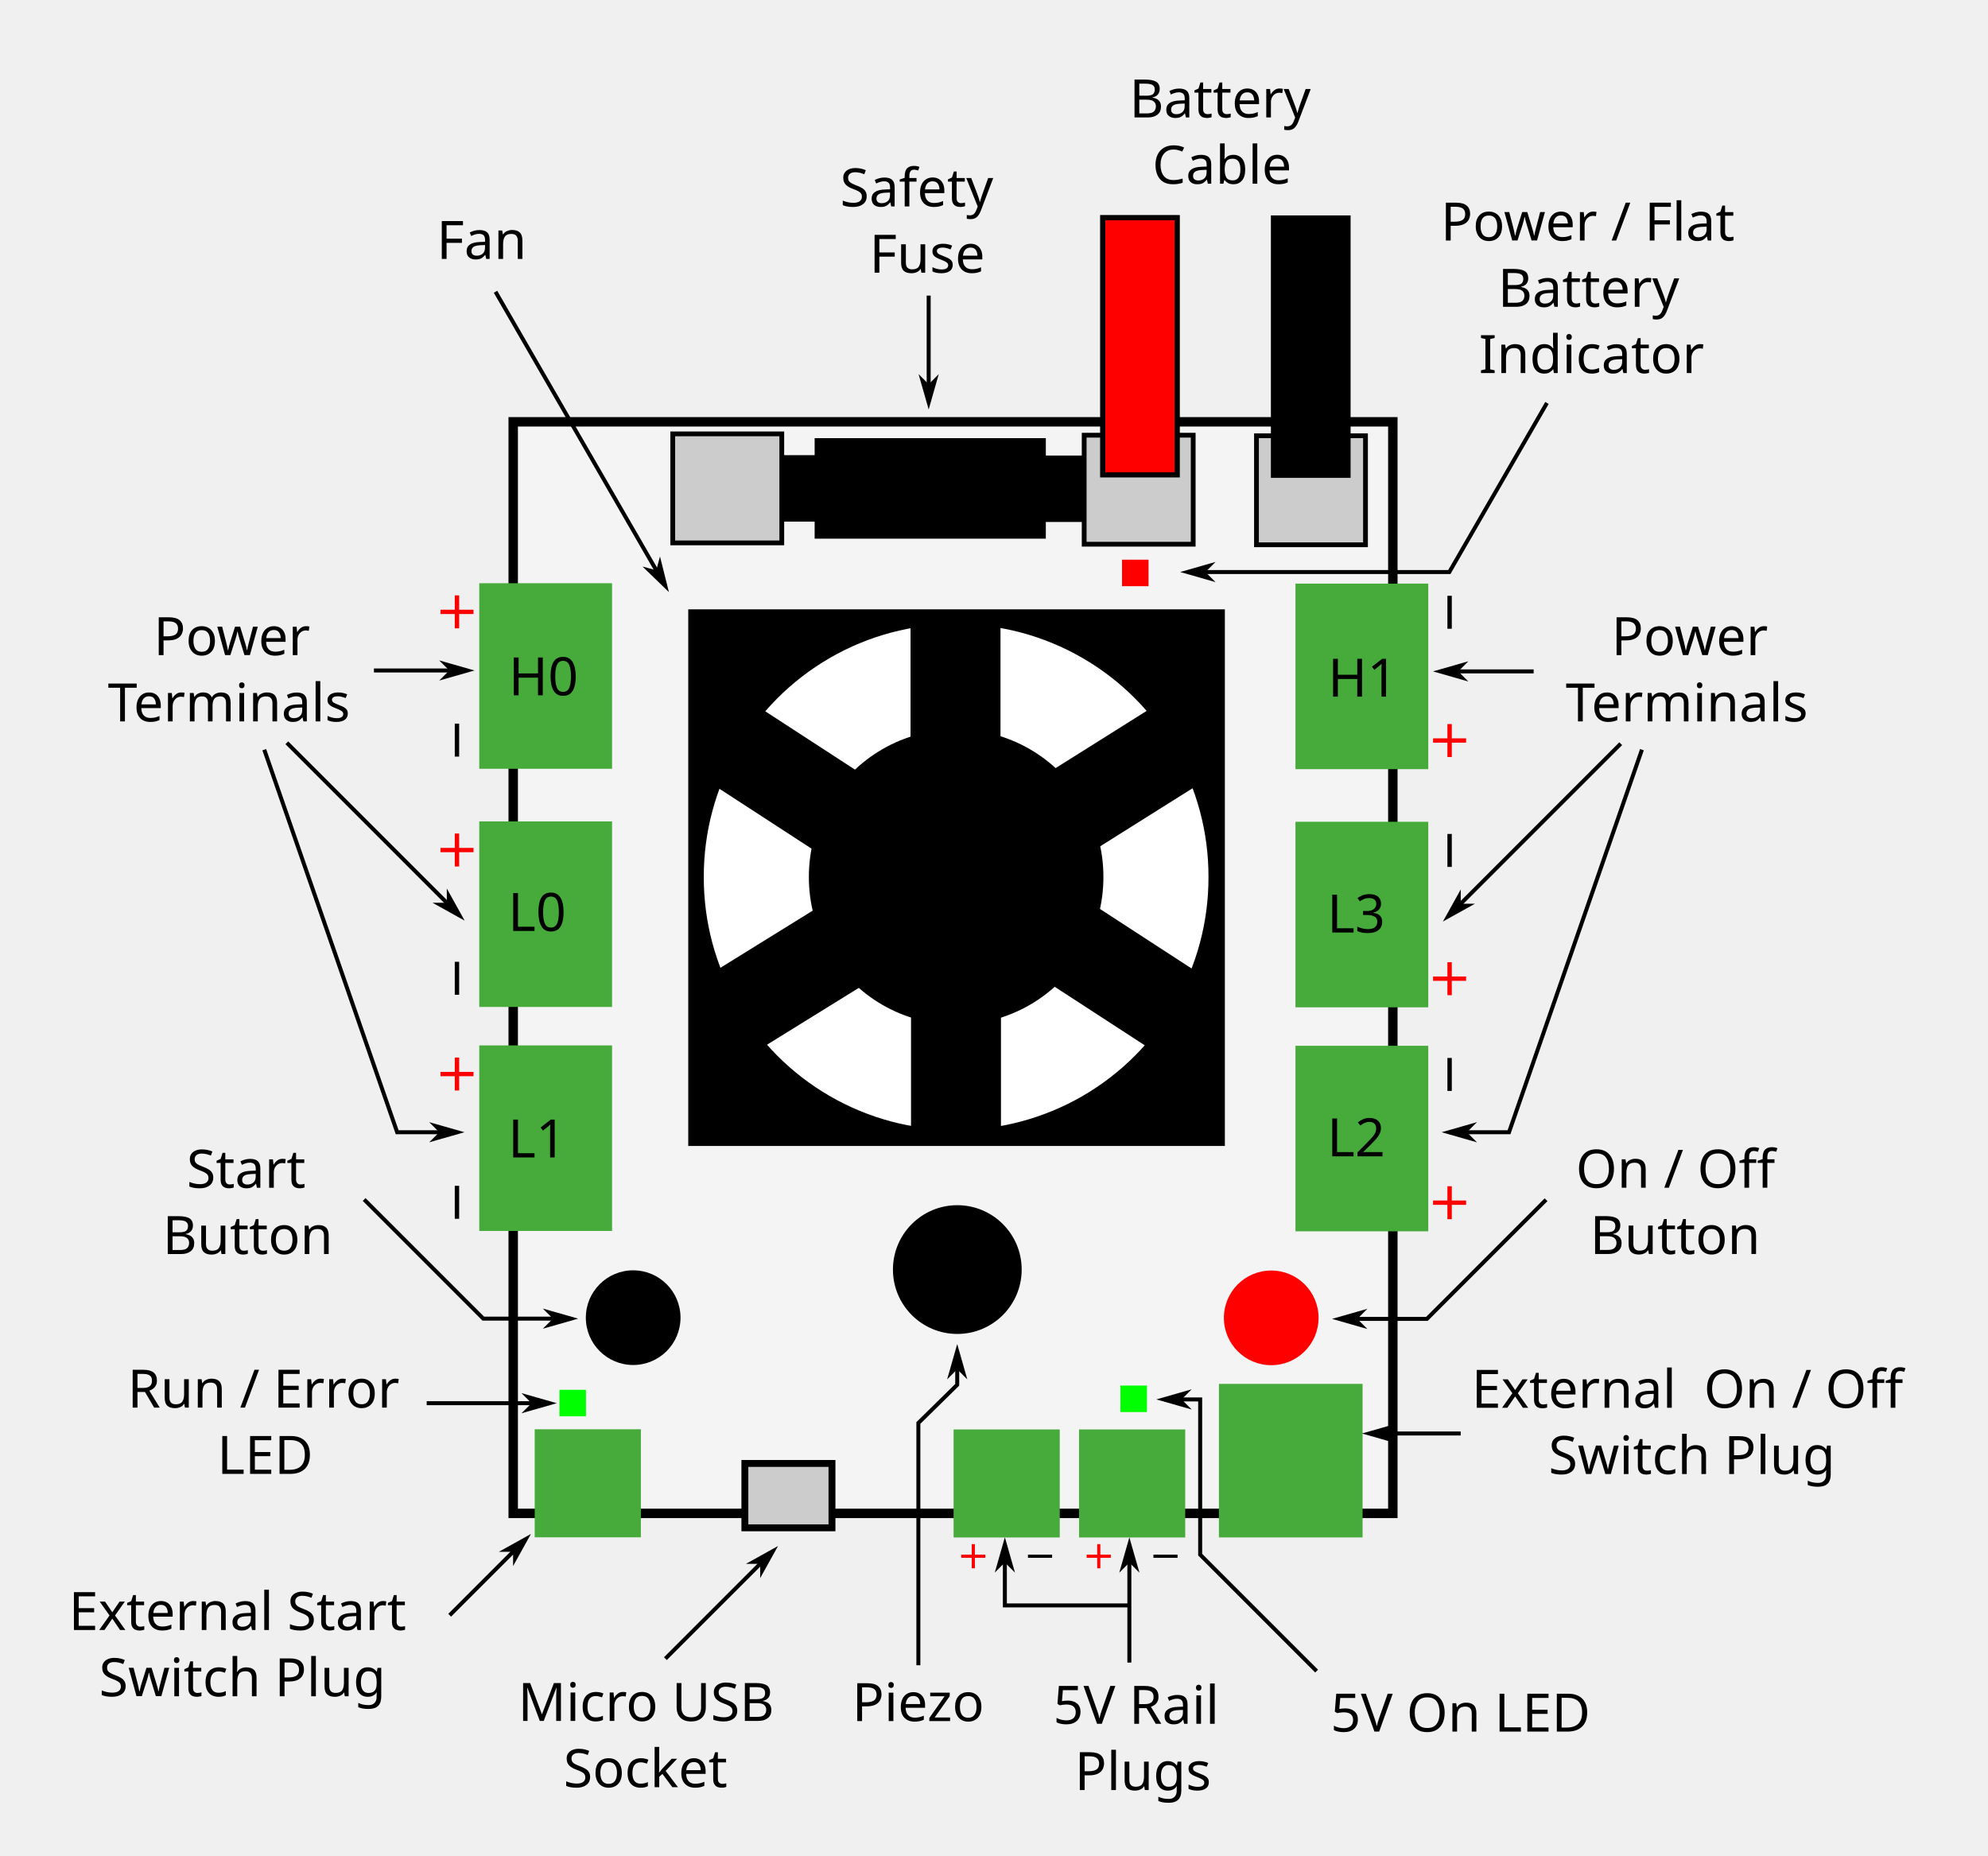
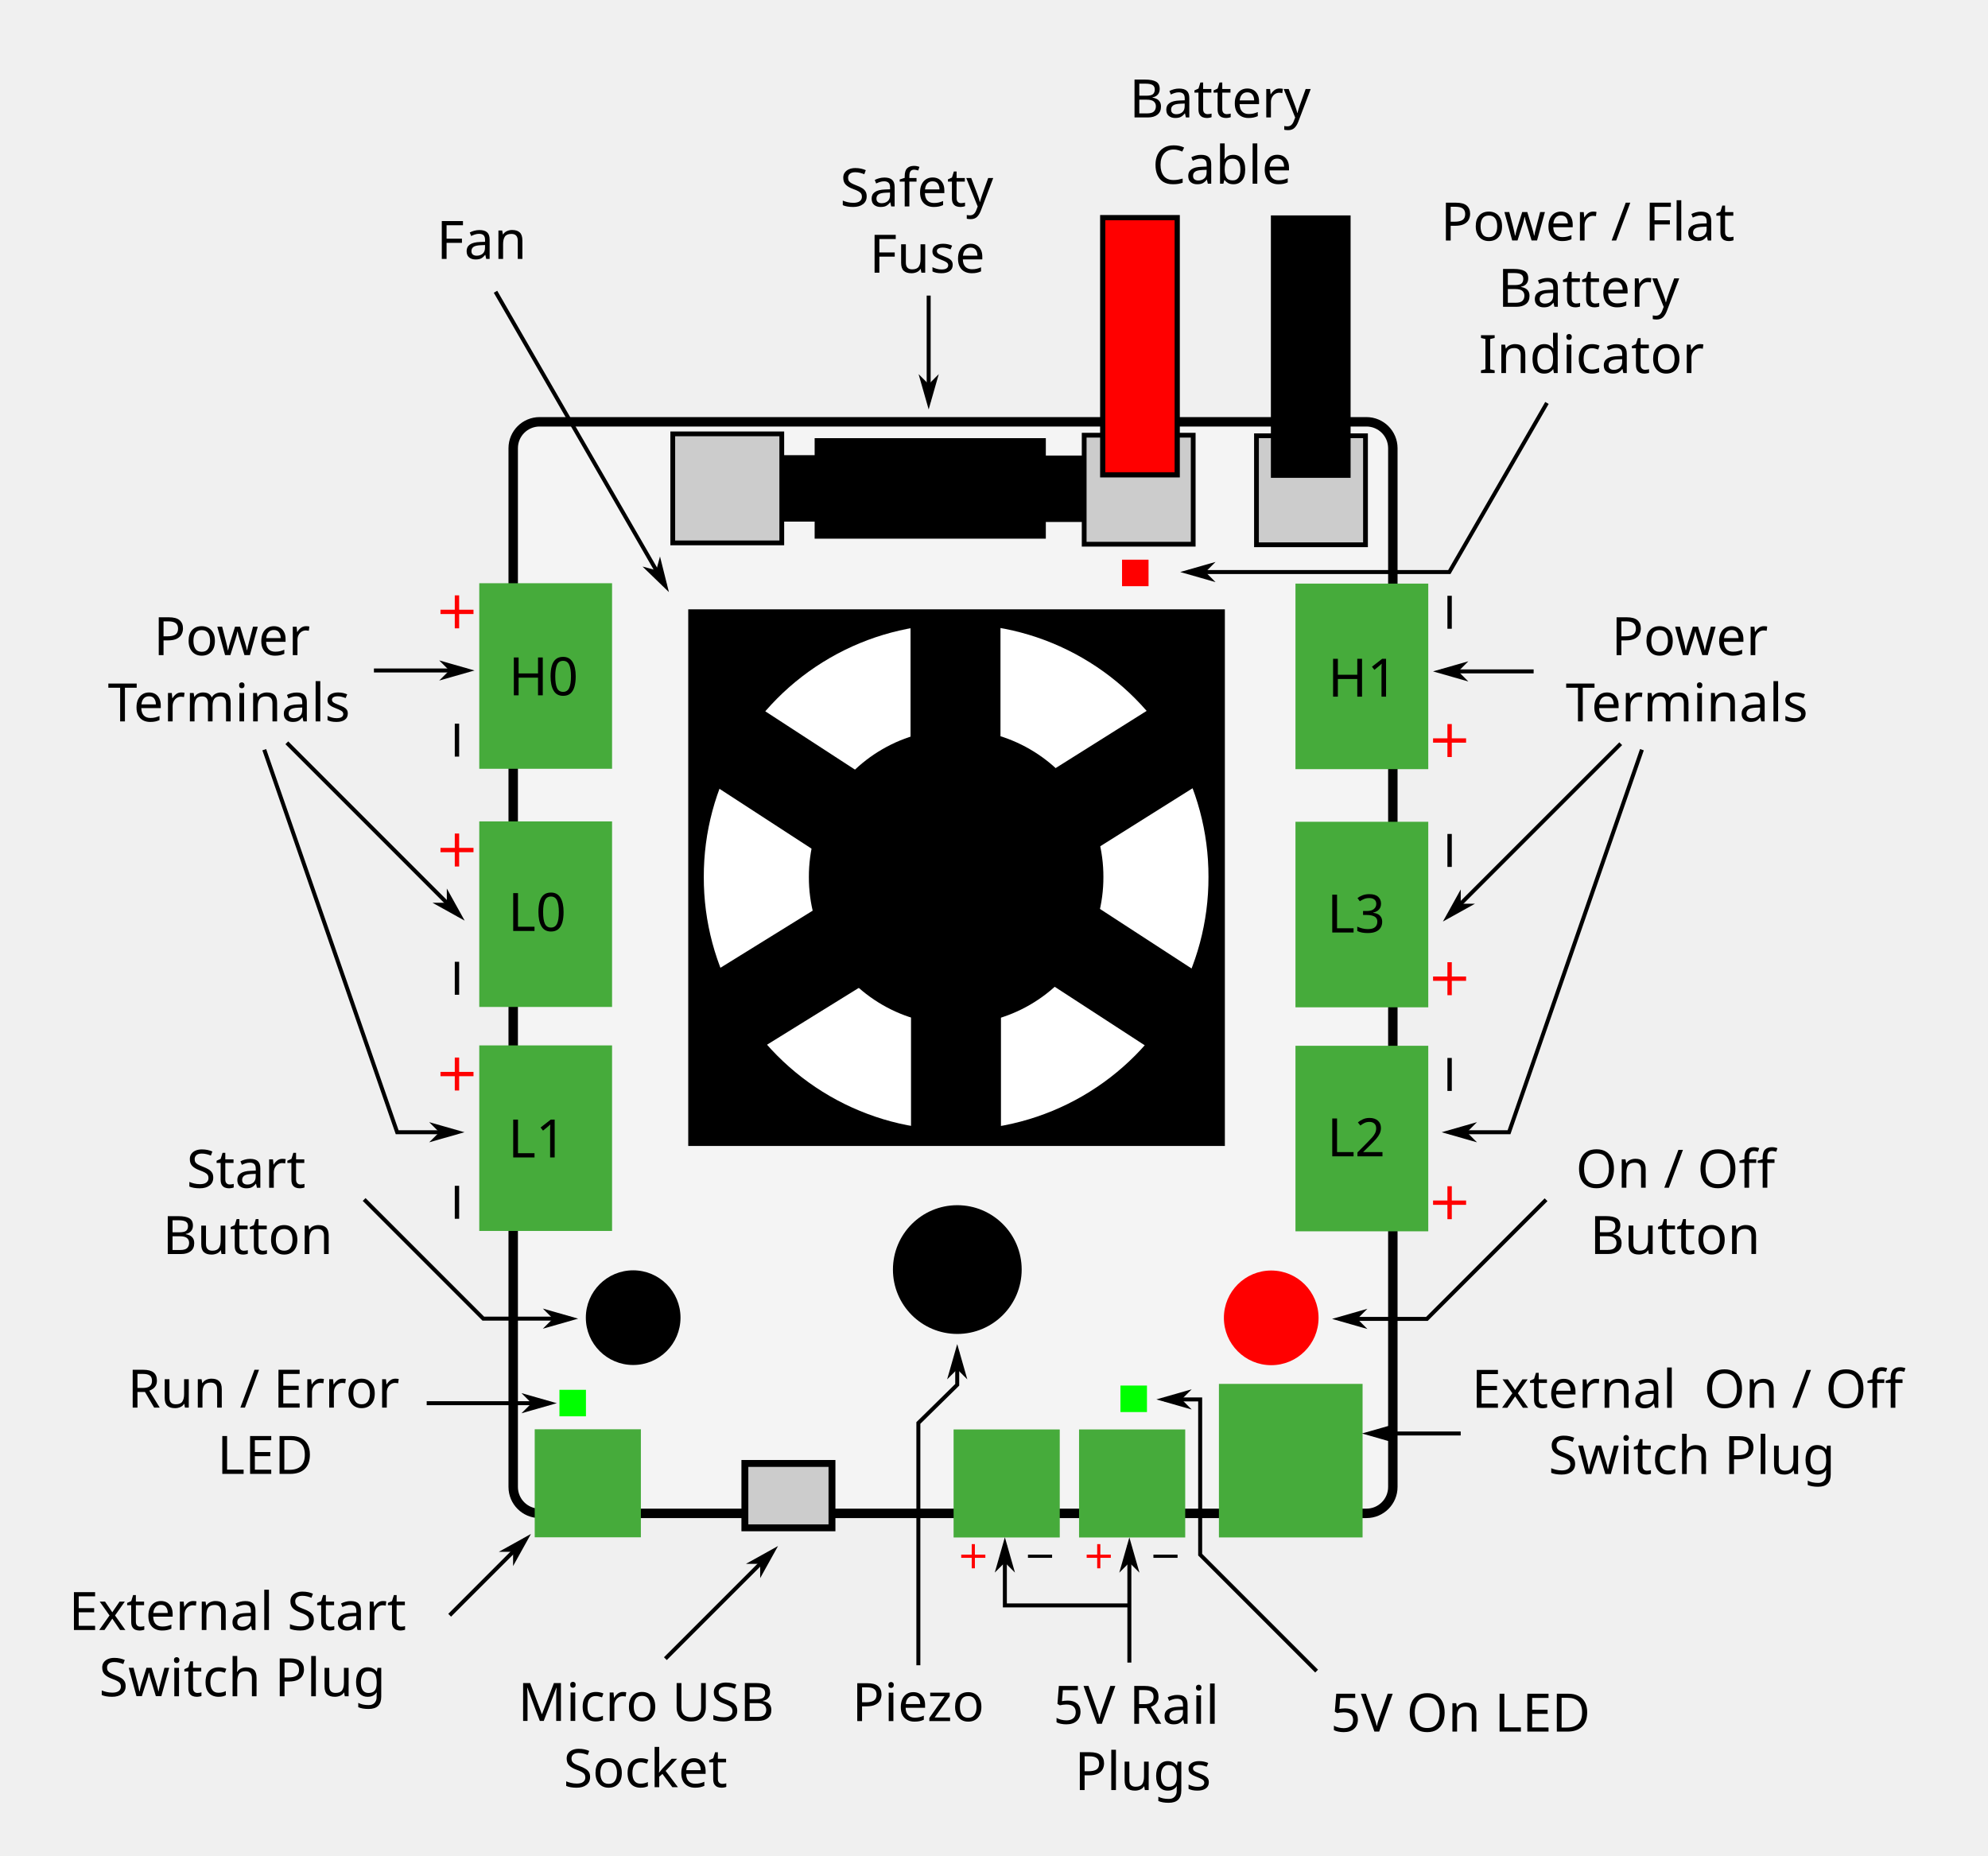
<svg xmlns="http://www.w3.org/2000/svg" version="1.2" width="1500" height="1400" id="svg2">
  <defs id="defs4">
    <marker refX="0" refY="0" orient="auto" id="Arrow1Mstart" style="overflow:visible">
      <path d="M 0,0 5,-5 -12.5,0 5,5 0,0 z" transform="matrix(0.4,0,0,0.4,4,0)" id="path4410" style="fill-rule:evenodd;stroke:#000000;stroke-width:1pt" />
    </marker>
    <marker refX="0" refY="0" orient="auto" id="Arrow1Mend" style="overflow:visible">
      <path d="M 0,0 5,-5 -12.5,0 5,5 0,0 z" transform="matrix(-0.4,0,0,-0.4,-4,0)" id="path4413" style="fill-rule:evenodd;stroke:#000000;stroke-width:1pt" />
    </marker>
    <marker refX="0" refY="0" orient="auto" id="Arrow1Send" style="overflow:visible">
      <path d="M 0,0 5,-5 -12.5,0 5,5 0,0 z" transform="matrix(-0.2,0,0,-0.2,-1.2,0)" id="path4419" style="fill-rule:evenodd;stroke:#000000;stroke-width:1pt" />
    </marker>
    <marker refX="0" refY="0" orient="auto" id="Arrow2Lend" style="overflow:visible">
      <path d="M 8.719,4.034 -2.207,0.016 8.719,-4.002 c -1.745,2.372 -1.735,5.617 -6e-7,8.035 z" transform="matrix(-1.1,0,0,-1.1,-1.1,0)" id="path4425" style="fill-rule:evenodd;stroke-width:0.625;stroke-linejoin:round" />
    </marker>
    <linearGradient id="linearGradient3759">
      <stop id="stop3761" style="stop-color:#00d2ff;stop-opacity:1" offset="0" />
    </linearGradient>
    <marker refX="0" refY="0" orient="auto" id="Arrow1Mend-8" style="overflow:visible">
      <path d="M 0,0 5,-5 -12.5,0 5,5 0,0 z" transform="matrix(-0.4,0,0,-0.4,-4,0)" id="path4413-6" style="fill-rule:evenodd;stroke:#000000;stroke-width:1pt" />
    </marker>
    <marker refX="0" refY="0" orient="auto" id="Arrow1Mend-4" style="overflow:visible">
      <path d="M 0,0 5,-5 -12.5,0 5,5 0,0 z" transform="matrix(-0.4,0,0,-0.4,-4,0)" id="path4413-9" style="fill-rule:evenodd;stroke:#000000;stroke-width:1pt" />
    </marker>
    <marker refX="0" refY="0" orient="auto" id="Arrow1Mend-4-3" style="overflow:visible">
      <path d="M 0,0 5,-5 -12.5,0 5,5 0,0 z" transform="matrix(-0.4,0,0,-0.4,-4,0)" id="path4413-9-3" style="fill-rule:evenodd;stroke:#000000;stroke-width:1pt" />
    </marker>
    <marker refX="0" refY="0" orient="auto" id="marker8810" style="overflow:visible">
      <path d="M 0,0 5,-5 -12.5,0 5,5 0,0 z" transform="matrix(-0.4,0,0,-0.4,-4,0)" id="path8812" style="fill-rule:evenodd;stroke:#000000;stroke-width:1pt" />
    </marker>
    <marker refX="0" refY="0" orient="auto" id="marker8814" style="overflow:visible">
      <path d="M 0,0 5,-5 -12.5,0 5,5 0,0 z" transform="matrix(-0.4,0,0,-0.4,-4,0)" id="path8816" style="fill-rule:evenodd;stroke:#000000;stroke-width:1pt" />
    </marker>
    <marker refX="0" refY="0" orient="auto" id="marker8814-8" style="overflow:visible">
      <path d="M 0,0 5,-5 -12.5,0 5,5 0,0 z" transform="matrix(-0.4,0,0,-0.4,-4,0)" id="path8816-7" style="fill-rule:evenodd;stroke:#000000;stroke-width:1pt" />
    </marker>
    <marker refX="0" refY="0" orient="auto" id="marker8814-9" style="overflow:visible">
      <path d="M 0,0 5,-5 -12.5,0 5,5 0,0 z" transform="matrix(-0.4,0,0,-0.4,-4,0)" id="path8816-4" style="fill-rule:evenodd;stroke:#000000;stroke-width:1pt" />
    </marker>
    <marker refX="0" refY="0" orient="auto" id="marker8814-85" style="overflow:visible">
      <path d="M 0,0 5,-5 -12.5,0 5,5 0,0 z" transform="matrix(-0.4,0,0,-0.4,-4,0)" id="path8816-3" style="fill-rule:evenodd;stroke:#000000;stroke-width:1pt" />
    </marker>
  </defs>
  <g transform="translate(0,347.6396)" id="layer1">
-     <rect width="663.709" height="823.609" x="387.226" y="-29.378" id="rect2989" style="fill:#f4f4f4;fill-opacity:1;stroke:#000000;stroke-width:7.116;stroke-linecap:round;stroke-linejoin:miter;stroke-miterlimit:4;stroke-opacity:1;stroke-dasharray:none;stroke-dashoffset:0" />
+     <rect width="663.709" height="823.609" x="387.226" y="-29.378" id="rect2989" style="fill:#f4f4f4;fill-opacity:1;stroke:#000000;stroke-width:7.116;stroke-linecap:round;stroke-linejoin:miter;stroke-miterlimit:4;stroke-opacity:1;stroke-dasharray:none;stroke-dashoffset:0" ry="19.925" />
    <rect width="100.203" height="140" x="361.619" y="92.426" id="rect3765" style="fill:#46ab3b;fill-opacity:1;stroke:none" />
    <rect width="100.203" height="140" x="361.619" y="272.127" id="rect3765-2" style="fill:#46ab3b;fill-opacity:1;stroke:none" />
    <rect width="100.203" height="140" x="361.619" y="441.147" id="rect3765-2-8" style="fill:#46ab3b;fill-opacity:1;stroke:none" />
    <rect width="80.106" height="81.513" x="403.457" y="730.782" id="rect3765-2-8-5" style="fill:#46ab3b;fill-opacity:1;stroke:none" />
    <rect width="100.203" height="140" x="977.463" y="92.706" id="rect3765-4" style="fill:#46ab3b;fill-opacity:1;stroke:none" />
    <rect width="100.203" height="140" x="977.463" y="272.407" id="rect3765-2-9" style="fill:#46ab3b;fill-opacity:1;stroke:none" />
    <rect width="100.203" height="140" x="977.463" y="441.426" id="rect3765-2-8-2" style="fill:#46ab3b;fill-opacity:1;stroke:none" />
    <rect width="80.106" height="81.513" x="719.511" y="730.914" id="rect3765-2-8-5-3" style="fill:#46ab3b;fill-opacity:1;stroke:none" />
    <rect width="80.106" height="81.513" x="814.171" y="730.914" id="rect3765-2-8-5-3-0" style="fill:#46ab3b;fill-opacity:1;stroke:none" />
    <rect width="108.39" height="115.858" x="919.714" y="696.537" id="rect3765-2-8-5-3-0-4" style="fill:#46ab3b;fill-opacity:1;stroke:none" />
    <path d="m 312.857,788.36 a 42.857,42.857 0 1 1 -85.714,0 42.857,42.857 0 1 1 85.714,0 z" transform="matrix(0.8333333,0,0,0.8333333,252.7448,-10.39751)" id="path4026" style="fill:#000000;fill-opacity:1;stroke:none" />
    <path d="m 312.857,788.36 a 42.857,42.857 0 1 1 -85.714,0 42.857,42.857 0 1 1 85.714,0 z" transform="matrix(1.133333,0,0,1.133333,416.3162,-283.1912)" id="path4026-1" style="fill:#000000;fill-opacity:1;stroke:none" />
    <path d="m 312.857,788.36 a 42.857,42.857 0 1 1 -85.714,0 42.857,42.857 0 1 1 85.714,0 z" transform="matrix(0.8333333,0,0,0.8333333,734.1734,-10.25466)" id="path4026-0" style="fill:#ff0000;fill-opacity:1;stroke:none" />
    <rect width="400" height="400" x="521.745" y="114.569" id="rect4064" style="fill:#000000;fill-opacity:1;stroke:#000000;stroke-width:4.9;stroke-miterlimit:4;stroke-opacity:1;stroke-dasharray:none" />
    <path d="m 485.714,301.217 a 134.286,134.286 0 1 1 -268.571,0 134.286,134.286 0 1 1 268.571,0 z" transform="matrix(1.417872,0,0,1.417342,223.1497,-112.8301)" id="path4070" style="fill:#ffffff;fill-opacity:1;stroke:none" />
    <path d="m 485.714,301.217 a 134.286,134.286 0 1 1 -268.571,0 134.286,134.286 0 1 1 268.571,0 z" transform="matrix(0.8274468,0,0,0.8271371,430.6421,64.94966)" id="path4070-3" style="fill:#000000;fill-opacity:1;stroke:none" />
    <rect width="67.857" height="97.143" x="687.031" y="120.855" id="rect4108" style="fill:#000000;fill-opacity:1;stroke:none" />
    <rect width="67.857" height="97.143" x="687.388" y="412.855" id="rect4108-7" style="fill:#000000;fill-opacity:1;stroke:none" />
    <rect width="67.857" height="97.143" x="88.324" y="579.204" transform="matrix(0.545007,-0.8384315,0.8384315,0.545007,0,0)" id="rect4108-6" style="fill:#000000;fill-opacity:1;stroke:none" />
    <rect width="67.857" height="97.143" x="100.932" y="879.984" transform="matrix(0.545007,-0.8384315,0.8384315,0.545007,0,0)" id="rect4108-6-6" style="fill:#000000;fill-opacity:1;stroke:none" />
    <rect width="67.857" height="97.143" x="-687.994" y="544.762" transform="matrix(-0.532058,-0.8467079,0.8467079,-0.532058,0,0)" id="rect4108-6-7" style="fill:#000000;fill-opacity:1;stroke:none" />
    <rect width="67.857" height="97.143" x="-679.316" y="252.403" transform="matrix(-0.5265134,-0.8501668,0.8501668,-0.5265134,0,0)" id="rect4108-6-7-6" style="fill:#000000;fill-opacity:1;stroke:none" />
    <rect width="65.714" height="48.571" x="562.031" y="756.569" id="rect4209" style="fill:#cccccc;fill-opacity:1;stroke:#000000;stroke-width:5.2;stroke-miterlimit:4;stroke-opacity:1;stroke-dasharray:none" />
    <rect width="82.258" height="82.258" x="948.044" y="-18.846" id="rect4213" style="fill:#cccccc;fill-opacity:1;stroke:#000000;stroke-width:3.599;stroke-miterlimit:4;stroke-opacity:1;stroke-dasharray:none" />
    <rect width="170.877" height="72.306" x="616.449" y="-15.269" id="rect4233" style="fill:#000000;fill-opacity:1;stroke:#000000;stroke-width:3.551;stroke-linecap:round;stroke-linejoin:miter;stroke-miterlimit:4;stroke-opacity:1;stroke-dasharray:none;stroke-dashoffset:0" />
    <rect width="82.258" height="82.258" x="818.044" y="-19.274" id="rect4213-3" style="fill:#cccccc;fill-opacity:1;stroke:#000000;stroke-width:3.599;stroke-miterlimit:4;stroke-opacity:1;stroke-dasharray:none" />
    <rect width="82.258" height="82.258" x="507.616" y="-20.274" id="rect4213-3-8" style="fill:#cccccc;fill-opacity:1;stroke:#000000;stroke-width:3.599;stroke-miterlimit:4;stroke-opacity:1;stroke-dasharray:none" />
    <rect width="45.714" height="47.143" x="592.031" y="-2.717" id="rect4289" style="fill:#000000;fill-opacity:1;stroke:#000000;stroke-width:3;stroke-linecap:round;stroke-linejoin:miter;stroke-miterlimit:4;stroke-opacity:1;stroke-dasharray:none;stroke-dashoffset:0" />
    <rect width="45.714" height="47.143" x="770.602" y="-2.431" id="rect4289-4" style="fill:#000000;fill-opacity:1;stroke:#000000;stroke-width:3;stroke-linecap:round;stroke-linejoin:miter;stroke-miterlimit:4;stroke-opacity:1;stroke-dasharray:none;stroke-dashoffset:0" />
    <rect width="20" height="20" x="845.416" y="697.797" id="rect4328" style="fill:#00ff00;fill-opacity:1;stroke:none" />
    <rect width="20" height="20" x="422.112" y="701" id="rect4328-2" style="fill:#00ff00;fill-opacity:1;stroke:none" />
    <rect width="20" height="20" x="846.609" y="74.654" id="rect4328-2-9" style="fill:#ff0000;fill-opacity:1;stroke:none" />
    <rect width="56.216" height="194.073" x="832.028" y="-183.43" id="rect4378" style="fill:#ff0000;fill-opacity:1;stroke:#000000;stroke-width:3.927;stroke-miterlimit:4;stroke-opacity:1;stroke-dasharray:none" />
    <rect width="56.216" height="194.073" x="960.885" y="-183.145" id="rect4378-1" style="fill:#000000;fill-opacity:1;stroke:#000000;stroke-width:3.927;stroke-miterlimit:4;stroke-opacity:1;stroke-dasharray:none" />
    <flowRoot transform="translate(0,-1066)" id="flowRoot6898" xml:space="preserve" style="font-size:18px;font-style:normal;font-weight:normal;line-height:125%;letter-spacing:0px;word-spacing:0px;fill:#000000;fill-opacity:1;stroke:none;font-family:Sans">
      <flowRegion id="flowRegion6900">
        <rect width="468.571" height="165.714" x="1060" y="61.217" id="rect6902" style="font-size:18px" />
      </flowRegion>
      <flowPara id="flowPara6904" />
    </flowRoot>
    <text x="852.154" y="-259.022" id="text3524" xml:space="preserve" style="font-size:40px;font-style:normal;font-variant:normal;font-weight:normal;font-stretch:normal;text-align:start;line-height:125%;letter-spacing:0px;word-spacing:0px;writing-mode:lr-tb;text-anchor:start;fill:#000000;fill-opacity:1;stroke:none;font-family:Sans;-inkscape-font-specification:Sans">
      <tspan x="852.154" y="-259.022" id="tspan3526">
        <tspan x="852.154" y="-259.022" id="tspan3528" style="font-size:40px;font-style:normal;font-variant:normal;font-weight:normal;font-stretch:normal;text-align:start;line-height:125%;writing-mode:lr-tb;text-anchor:start;font-family:Sans;-inkscape-font-specification:Sans">Battery</tspan>
        <tspan x="1000.279" y="-259.022" dx="0" id="tspan3530" style="font-size:40px;font-style:normal;font-variant:normal;font-weight:normal;font-stretch:normal;text-align:start;line-height:125%;writing-mode:lr-tb;text-anchor:start;font-family:Sans;-inkscape-font-specification:Sans" />
      </tspan>
      <tspan x="869.42" y="-209.022" id="tspan3532">
        <tspan x="869.42" y="-209.022" id="tspan3534" style="font-size:40px;font-style:normal;font-variant:normal;font-weight:normal;font-stretch:normal;text-align:start;line-height:125%;writing-mode:lr-tb;text-anchor:start;font-family:Sans;-inkscape-font-specification:Sans">Cable</tspan>
      </tspan>
    </text>
    <flowRoot transform="translate(0,-1066)" id="flowRoot7136" xml:space="preserve" style="font-size:40px;font-style:normal;font-weight:normal;line-height:125%;letter-spacing:0px;word-spacing:0px;fill:#000000;fill-opacity:1;stroke:none;font-family:Sans">
      <flowRegion id="flowRegion7138">
        <rect width="214.286" height="70" x="1347.143" y="348.36" id="rect7140" style="font-size:40px" />
      </flowRegion>
      <flowPara id="flowPara7142" />
    </flowRoot>
    <text x="1087.089" y="-166.152" id="text3536" xml:space="preserve" style="font-size:40px;font-style:normal;font-variant:normal;font-weight:normal;font-stretch:normal;text-align:start;line-height:125%;letter-spacing:0px;word-spacing:0px;writing-mode:lr-tb;text-anchor:start;fill:#000000;fill-opacity:1;stroke:none;font-family:Sans;-inkscape-font-specification:Sans">
      <tspan x="1087.089" y="-166.152" id="tspan3538">
        <tspan x="1087.089" y="-166.152" id="tspan3540" style="font-size:40px;font-style:normal;font-variant:normal;font-weight:normal;font-stretch:normal;text-align:start;line-height:125%;writing-mode:lr-tb;text-anchor:start;font-family:Sans;-inkscape-font-specification:Sans">Power / Flat </tspan>
      </tspan>
      <tspan x="1130.214" y="-116.152" id="tspan3542">
        <tspan x="1130.214" y="-116.152" id="tspan3544" style="font-size:40px;font-style:normal;font-variant:normal;font-weight:normal;font-stretch:normal;text-align:start;line-height:125%;writing-mode:lr-tb;text-anchor:start;font-family:Sans;-inkscape-font-specification:Sans">Battery</tspan>
        <tspan x="1278.339" y="-116.152" dx="0" id="tspan3546" style="font-size:40px;font-style:normal;font-variant:normal;font-weight:normal;font-stretch:normal;text-align:start;line-height:125%;writing-mode:lr-tb;text-anchor:start;font-family:Sans;-inkscape-font-specification:Sans" />
      </tspan>
      <tspan x="1115.839" y="-66.152" id="tspan3548">
        <tspan x="1115.839" y="-66.152" id="tspan3550" style="font-size:40px;font-style:normal;font-variant:normal;font-weight:normal;font-stretch:normal;text-align:start;line-height:125%;writing-mode:lr-tb;text-anchor:start;font-family:Sans;-inkscape-font-specification:Sans">Indicator</tspan>
      </tspan>
    </text>
    <path d="m 896.422,83.963 197.143,0 73.652,-127.568" id="path7154" style="fill:none;stroke:#000000;stroke-width:3;stroke-linecap:butt;stroke-linejoin:miter;stroke-miterlimit:4;stroke-opacity:1;stroke-dasharray:none;marker-start:url(#Arrow1Mstart)" />
    <path d="m 700.708,-44.608 0,-80" id="path7348" style="fill:none;stroke:#000000;stroke-width:3;stroke-linecap:butt;stroke-linejoin:miter;stroke-miterlimit:4;stroke-opacity:1;stroke-dasharray:none;marker-start:url(#Arrow1Mstart)" />
    <text x="633.855" y="-191.88" id="text3512" xml:space="preserve" style="font-size:40px;font-style:normal;font-variant:normal;font-weight:normal;font-stretch:normal;text-align:start;line-height:125%;letter-spacing:0px;word-spacing:0px;writing-mode:lr-tb;text-anchor:start;fill:#000000;fill-opacity:1;stroke:none;font-family:Sans;-inkscape-font-specification:Sans">
      <tspan x="633.855" y="-191.88" id="tspan3514">
        <tspan x="633.855" y="-191.88" id="tspan3516" style="font-size:40px;font-style:normal;font-variant:normal;font-weight:normal;font-stretch:normal;text-align:start;line-height:125%;writing-mode:lr-tb;text-anchor:start;font-family:Sans;-inkscape-font-specification:Sans">Safety</tspan>
        <tspan x="761.824" y="-191.88" dx="0" id="tspan3518" style="font-size:40px;font-style:normal;font-variant:normal;font-weight:normal;font-stretch:normal;text-align:start;line-height:125%;writing-mode:lr-tb;text-anchor:start;font-family:Sans;-inkscape-font-specification:Sans" />
      </tspan>
      <tspan x="645.613" y="-141.88" id="tspan3520">
        <tspan x="645.613" y="-141.88" id="tspan3522" style="font-size:40px;font-style:normal;font-variant:normal;font-weight:normal;font-stretch:normal;text-align:start;line-height:125%;writing-mode:lr-tb;text-anchor:start;font-family:Sans;-inkscape-font-specification:Sans"> Fuse</tspan>
      </tspan>
    </text>
    <text x="329.472" y="-152.266" id="text3410" xml:space="preserve" style="font-size:40px;font-style:normal;font-weight:normal;line-height:125%;letter-spacing:0px;word-spacing:0px;fill:#000000;fill-opacity:1;stroke:none;font-family:Sans">
      <tspan x="329.472" y="-152.266" id="tspan3412">
        <tspan x="329.472" y="-152.266" id="tspan3414">Fan</tspan>
      </tspan>
    </text>
    <path d="M 373.878,-127.498 501.756,93.994" id="path7560" style="fill:none;stroke:#000000;stroke-width:3;stroke-linecap:butt;stroke-linejoin:miter;stroke-miterlimit:4;stroke-opacity:1;stroke-dasharray:none;marker-end:url(#Arrow1Mend-4)" />
    <flowRoot transform="translate(0,-1066)" id="flowRoot7946" xml:space="preserve" style="font-size:40px;font-style:normal;font-weight:normal;line-height:125%;letter-spacing:0px;word-spacing:0px;fill:#000000;fill-opacity:1;stroke:none;font-family:Sans">
      <flowRegion id="flowRegion7948">
        <rect width="36.365" height="34.345" x="335.371" y="494.035" id="rect7950" style="font-size:40px" />
      </flowRegion>
      <flowPara id="flowPara7952">H0</flowPara>
    </flowRoot>
    <text x="383.826" y="176.982" id="text3255" xml:space="preserve" style="font-size:40px;font-style:normal;font-weight:normal;line-height:125%;letter-spacing:0px;word-spacing:0px;fill:#000000;fill-opacity:1;stroke:none;font-family:Sans">
      <tspan x="383.826" y="176.982" id="tspan3257">
        <tspan x="383.826" y="176.982" id="tspan3259">H0</tspan>
      </tspan>
    </text>
    <text x="1001.977" y="177.987" id="text3249" xml:space="preserve" style="font-size:40px;font-style:normal;font-weight:normal;line-height:125%;letter-spacing:0px;word-spacing:0px;fill:#000000;fill-opacity:1;stroke:none;font-family:Sans">
      <tspan x="1001.977" y="177.987" id="tspan3251">
        <tspan x="1001.977" y="177.987" id="tspan3253">H1</tspan>
      </tspan>
    </text>
    <text x="383.353" y="354.809" id="text3243" xml:space="preserve" style="font-size:40px;font-style:normal;font-weight:normal;line-height:125%;letter-spacing:0px;word-spacing:0px;fill:#000000;fill-opacity:1;stroke:none;font-family:Sans">
      <tspan x="383.353" y="354.809" id="tspan3245">
        <tspan x="383.353" y="354.809" id="tspan3247">L0</tspan>
      </tspan>
    </text>
    <text x="383.353" y="525.667" id="text3237" xml:space="preserve" style="font-size:40px;font-style:normal;font-weight:normal;line-height:125%;letter-spacing:0px;word-spacing:0px;fill:#000000;fill-opacity:1;stroke:none;font-family:Sans">
      <tspan x="383.353" y="525.667" id="tspan3239">
        <tspan x="383.353" y="525.667" id="tspan3241">L1</tspan>
      </tspan>
    </text>
    <text x="1001.353" y="355.972" id="text3231" xml:space="preserve" style="font-size:40px;font-style:normal;font-weight:normal;line-height:125%;letter-spacing:0px;word-spacing:0px;fill:#000000;fill-opacity:1;stroke:none;font-family:Sans">
      <tspan x="1001.353" y="355.972" id="tspan3233">
        <tspan x="1001.353" y="355.972" id="tspan3235">L3</tspan>
      </tspan>
    </text>
    <text x="1001.353" y="524.829" id="text3225" xml:space="preserve" style="font-size:40px;font-style:normal;font-weight:normal;line-height:125%;letter-spacing:0px;word-spacing:0px;fill:#000000;fill-opacity:1;stroke:none;font-family:Sans">
      <tspan x="1001.353" y="524.829" id="tspan3227">
        <tspan x="1001.353" y="524.829" id="tspan3229">L2</tspan>
      </tspan>
    </text>
    <text x="115.912" y="146.678" id="text3500" xml:space="preserve" style="font-size:40px;font-style:normal;font-variant:normal;font-weight:normal;font-stretch:normal;text-align:start;line-height:125%;letter-spacing:0px;word-spacing:0px;writing-mode:lr-tb;text-anchor:start;fill:#000000;fill-opacity:1;stroke:none;font-family:Sans;-inkscape-font-specification:Sans">
      <tspan x="115.912" y="146.678" id="tspan3502">
        <tspan x="115.912" y="146.678" id="tspan3504" style="font-size:40px;font-style:normal;font-variant:normal;font-weight:normal;font-stretch:normal;text-align:start;line-height:125%;writing-mode:lr-tb;text-anchor:start;font-family:Sans;-inkscape-font-specification:Sans">Power</tspan>
        <tspan x="236.928" y="146.678" dx="0" id="tspan3506" style="font-size:40px;font-style:normal;font-variant:normal;font-weight:normal;font-stretch:normal;text-align:start;line-height:125%;writing-mode:lr-tb;text-anchor:start;font-family:Sans;-inkscape-font-specification:Sans" />
      </tspan>
      <tspan x="81.342" y="196.678" id="tspan3508">
        <tspan x="81.342" y="196.678" id="tspan3510" style="font-size:40px;font-style:normal;font-variant:normal;font-weight:normal;font-stretch:normal;text-align:start;line-height:125%;writing-mode:lr-tb;text-anchor:start;font-family:Sans;-inkscape-font-specification:Sans">Terminals</tspan>
      </tspan>
    </text>
    <text x="1215.889" y="146.682" id="text3567" xml:space="preserve" style="font-size:40px;font-style:normal;font-variant:normal;font-weight:normal;font-stretch:normal;text-align:start;line-height:125%;letter-spacing:0px;word-spacing:0px;writing-mode:lr-tb;text-anchor:start;fill:#000000;fill-opacity:1;stroke:none;font-family:Sans;-inkscape-font-specification:Sans">
      <tspan x="1215.889" y="146.682" id="tspan3569">
        <tspan x="1215.889" y="146.682" id="tspan3571" style="font-size:40px;font-style:normal;font-variant:normal;font-weight:normal;font-stretch:normal;text-align:start;line-height:125%;writing-mode:lr-tb;text-anchor:start;font-family:Sans;-inkscape-font-specification:Sans">Power</tspan>
        <tspan x="1336.904" y="146.682" dx="0" id="tspan3573" style="font-size:40px;font-style:normal;font-variant:normal;font-weight:normal;font-stretch:normal;text-align:start;line-height:125%;writing-mode:lr-tb;text-anchor:start;font-family:Sans;-inkscape-font-specification:Sans" />
      </tspan>
      <tspan x="1181.318" y="196.682" id="tspan3575">
        <tspan x="1181.318" y="196.682" id="tspan3577" style="font-size:40px;font-style:normal;font-variant:normal;font-weight:normal;font-stretch:normal;text-align:start;line-height:125%;writing-mode:lr-tb;text-anchor:start;font-family:Sans;-inkscape-font-specification:Sans">Terminals</tspan>
      </tspan>
    </text>
    <path d="m 282.136,158.249 70,0" id="path8168" style="fill:none;stroke:#000000;stroke-width:3;stroke-linecap:butt;stroke-linejoin:miter;stroke-miterlimit:4;stroke-opacity:1;stroke-dasharray:none;marker-end:url(#Arrow1Mend-4)" />
    <path d="m 216.422,212.82 130,130" id="path8362" style="fill:none;stroke:#000000;stroke-width:3;stroke-linecap:butt;stroke-linejoin:miter;stroke-miterlimit:4;stroke-opacity:1;stroke-dasharray:none;marker-end:url(#Arrow1Mend-4)" />
    <path d="m 1157.169,158.941 -70,0" id="path8168-0" style="fill:none;stroke:#000000;stroke-width:3;stroke-linecap:butt;stroke-linejoin:miter;stroke-miterlimit:4;stroke-opacity:1;stroke-dasharray:none;marker-end:url(#Arrow1Mend-4)" />
    <path d="m 1222.883,213.513 -130,130" id="path8362-2" style="fill:none;stroke:#000000;stroke-width:3;stroke-linecap:butt;stroke-linejoin:miter;stroke-miterlimit:4;stroke-opacity:1;stroke-dasharray:none;marker-end:url(#Arrow1Mend-4)" />
    <text x="140.829" y="548.559" id="text3488" xml:space="preserve" style="font-size:40px;font-style:normal;font-variant:normal;font-weight:normal;font-stretch:normal;text-align:start;line-height:125%;letter-spacing:0px;word-spacing:0px;writing-mode:lr-tb;text-anchor:start;fill:#000000;fill-opacity:1;stroke:none;font-family:Sans;-inkscape-font-specification:Sans">
      <tspan x="140.829" y="548.559" id="tspan3490">
        <tspan x="140.829" y="548.559" id="tspan3492" style="font-size:40px;font-style:normal;font-variant:normal;font-weight:normal;font-stretch:normal;text-align:start;line-height:125%;writing-mode:lr-tb;text-anchor:start;font-family:Sans;-inkscape-font-specification:Sans">Start</tspan>
        <tspan x="238.642" y="548.559" dx="0" id="tspan3494" style="font-size:40px;font-style:normal;font-variant:normal;font-weight:normal;font-stretch:normal;text-align:start;line-height:125%;writing-mode:lr-tb;text-anchor:start;font-family:Sans;-inkscape-font-specification:Sans" />
      </tspan>
      <tspan x="122.704" y="598.559" id="tspan3496">
        <tspan x="122.704" y="598.559" id="tspan3498" style="font-size:40px;font-style:normal;font-variant:normal;font-weight:normal;font-stretch:normal;text-align:start;line-height:125%;writing-mode:lr-tb;text-anchor:start;font-family:Sans;-inkscape-font-specification:Sans">Button</tspan>
      </tspan>
    </text>
    <text x="1188.986" y="548.524" id="text3579" xml:space="preserve" style="font-size:40px;font-style:normal;font-variant:normal;font-weight:normal;font-stretch:normal;text-align:start;line-height:125%;letter-spacing:0px;word-spacing:0px;writing-mode:lr-tb;text-anchor:start;fill:#000000;fill-opacity:1;stroke:none;font-family:Sans;-inkscape-font-specification:Sans">
      <tspan x="1188.986" y="548.524" id="tspan3581">
        <tspan x="1188.986" y="548.524" id="tspan3583" style="font-size:40px;font-style:normal;font-variant:normal;font-weight:normal;font-stretch:normal;text-align:start;line-height:125%;writing-mode:lr-tb;text-anchor:start;font-family:Sans;-inkscape-font-specification:Sans">On / Off</tspan>
        <tspan x="1344.454" y="548.524" dx="0" id="tspan3585" style="font-size:40px;font-style:normal;font-variant:normal;font-weight:normal;font-stretch:normal;text-align:start;line-height:125%;writing-mode:lr-tb;text-anchor:start;font-family:Sans;-inkscape-font-specification:Sans" />
      </tspan>
      <tspan x="1199.689" y="598.524" id="tspan3587">
        <tspan x="1199.689" y="598.524" id="tspan3589" style="font-size:40px;font-style:normal;font-variant:normal;font-weight:normal;font-stretch:normal;text-align:start;line-height:125%;writing-mode:lr-tb;text-anchor:start;font-family:Sans;-inkscape-font-specification:Sans">Button</tspan>
      </tspan>
    </text>
    <text x="51.912" y="882.23" id="text3464" xml:space="preserve" style="font-size:40px;font-style:normal;font-variant:normal;font-weight:normal;font-stretch:normal;text-align:start;line-height:125%;letter-spacing:0px;word-spacing:0px;writing-mode:lr-tb;text-anchor:start;fill:#000000;fill-opacity:1;stroke:none;font-family:Sans;-inkscape-font-specification:Sans">
      <tspan x="51.912" y="882.23" id="tspan3466">
        <tspan x="51.912" y="882.23" id="tspan3468" style="font-size:40px;font-style:normal;font-variant:normal;font-weight:normal;font-stretch:normal;text-align:start;line-height:125%;writing-mode:lr-tb;text-anchor:start;font-family:Sans;-inkscape-font-specification:Sans">External Start</tspan>
        <tspan x="328.63" y="882.23" dx="0" id="tspan3470" style="font-size:40px;font-style:normal;font-variant:normal;font-weight:normal;font-stretch:normal;text-align:start;line-height:125%;writing-mode:lr-tb;text-anchor:start;font-family:Sans;-inkscape-font-specification:Sans" />
      </tspan>
      <tspan x="74.724" y="932.23" id="tspan3472">
        <tspan x="74.724" y="932.23" id="tspan3474" style="font-size:40px;font-style:normal;font-variant:normal;font-weight:normal;font-stretch:normal;text-align:start;line-height:125%;writing-mode:lr-tb;text-anchor:start;font-family:Sans;-inkscape-font-specification:Sans">Switch Plug</tspan>
      </tspan>
    </text>
    <text x="1110.385" y="714.553" id="text3591" xml:space="preserve" style="font-size:40px;font-style:normal;font-variant:normal;font-weight:normal;font-stretch:normal;text-align:start;line-height:125%;letter-spacing:0px;word-spacing:0px;writing-mode:lr-tb;text-anchor:start;fill:#000000;fill-opacity:1;stroke:none;font-family:Sans;-inkscape-font-specification:Sans">
      <tspan x="1110.385" y="714.553" id="tspan3593">
        <tspan x="1110.385" y="714.553" id="tspan3595" style="font-size:40px;font-style:normal;font-variant:normal;font-weight:normal;font-stretch:normal;text-align:start;line-height:125%;writing-mode:lr-tb;text-anchor:start;font-family:Sans;-inkscape-font-specification:Sans">External  On / Off</tspan>
        <tspan x="1457.494" y="714.553" dx="0" id="tspan3597" style="font-size:40px;font-style:normal;font-variant:normal;font-weight:normal;font-stretch:normal;text-align:start;line-height:125%;writing-mode:lr-tb;text-anchor:start;font-family:Sans;-inkscape-font-specification:Sans" />
      </tspan>
      <tspan x="1168.393" y="764.553" id="tspan3599">
        <tspan x="1168.393" y="764.553" id="tspan3601" style="font-size:40px;font-style:normal;font-variant:normal;font-weight:normal;font-stretch:normal;text-align:start;line-height:125%;writing-mode:lr-tb;text-anchor:start;font-family:Sans;-inkscape-font-specification:Sans">Switch Plug</tspan>
      </tspan>
    </text>
    <text x="390.83" y="950.828" id="text3452" xml:space="preserve" style="font-size:40px;font-style:normal;font-variant:normal;font-weight:normal;font-stretch:normal;text-align:start;line-height:125%;letter-spacing:0px;word-spacing:0px;writing-mode:lr-tb;text-anchor:start;fill:#000000;fill-opacity:1;stroke:none;font-family:Sans;-inkscape-font-specification:Sans">
      <tspan x="390.83" y="950.828" id="tspan3454">
        <tspan x="390.83" y="950.828" id="tspan3456" style="font-size:40px;font-style:normal;font-variant:normal;font-weight:normal;font-stretch:normal;text-align:start;line-height:125%;writing-mode:lr-tb;text-anchor:start;font-family:Sans;-inkscape-font-specification:Sans">Micro USB</tspan>
        <tspan x="593.486" y="950.828" dx="0" id="tspan3458" style="font-size:40px;font-style:normal;font-variant:normal;font-weight:normal;font-stretch:normal;text-align:start;line-height:125%;writing-mode:lr-tb;text-anchor:start;font-family:Sans;-inkscape-font-specification:Sans" />
      </tspan>
      <tspan x="425.166" y="1000.828" id="tspan3460">
        <tspan x="425.166" y="1000.828" id="tspan3462" style="font-size:40px;font-style:normal;font-variant:normal;font-weight:normal;font-stretch:normal;text-align:start;line-height:125%;writing-mode:lr-tb;text-anchor:start;font-family:Sans;-inkscape-font-specification:Sans">Socket</tspan>
      </tspan>
    </text>
    <text x="794.674" y="953.018" id="text3434" xml:space="preserve" style="font-size:40px;font-style:normal;font-variant:normal;font-weight:normal;font-stretch:normal;text-align:start;line-height:125%;letter-spacing:0px;word-spacing:0px;writing-mode:lr-tb;text-anchor:start;fill:#000000;fill-opacity:1;stroke:none;font-family:Sans;-inkscape-font-specification:Sans">
      <tspan x="794.674" y="953.018" id="tspan3436">
        <tspan x="794.674" y="953.018" id="tspan3438" style="font-size:40px;font-style:normal;font-variant:normal;font-weight:normal;font-stretch:normal;text-align:start;line-height:125%;writing-mode:lr-tb;text-anchor:start;font-family:Sans;-inkscape-font-specification:Sans">5V Rail</tspan>
        <tspan x="933.971" y="953.018" dx="0" id="tspan3440" style="font-size:40px;font-style:normal;font-variant:normal;font-weight:normal;font-stretch:normal;text-align:start;line-height:125%;writing-mode:lr-tb;text-anchor:start;font-family:Sans;-inkscape-font-specification:Sans" />
      </tspan>
      <tspan x="810.885" y="1003.018" id="tspan3442">
        <tspan x="810.885" y="1003.018" id="tspan3444" style="font-size:40px;font-style:normal;font-variant:normal;font-weight:normal;font-stretch:normal;text-align:start;line-height:125%;writing-mode:lr-tb;text-anchor:start;font-family:Sans;-inkscape-font-specification:Sans">Plugs</tspan>
      </tspan>
    </text>
    <text x="96.241" y="714.443" id="text3476" xml:space="preserve" style="font-size:40px;font-style:normal;font-variant:normal;font-weight:normal;font-stretch:normal;text-align:start;line-height:125%;letter-spacing:0px;word-spacing:0px;writing-mode:lr-tb;text-anchor:start;fill:#000000;fill-opacity:1;stroke:none;font-family:Sans;-inkscape-font-specification:Sans">
      <tspan x="96.241" y="714.443" id="tspan3478">
        <tspan x="96.241" y="714.443" id="tspan3480" style="font-size:40px;font-style:normal;font-variant:normal;font-weight:normal;font-stretch:normal;text-align:start;line-height:125%;writing-mode:lr-tb;text-anchor:start;font-family:Sans;-inkscape-font-specification:Sans">Run / Error</tspan>
        <tspan x="309.835" y="714.443" dx="0" id="tspan3482" style="font-size:40px;font-style:normal;font-variant:normal;font-weight:normal;font-stretch:normal;text-align:start;line-height:125%;writing-mode:lr-tb;text-anchor:start;font-family:Sans;-inkscape-font-specification:Sans" />
      </tspan>
      <tspan x="163.858" y="764.443" id="tspan3484">
        <tspan x="163.858" y="764.443" id="tspan3486" style="font-size:40px;font-style:normal;font-variant:normal;font-weight:normal;font-stretch:normal;text-align:start;line-height:125%;writing-mode:lr-tb;text-anchor:start;font-family:Sans;-inkscape-font-specification:Sans">LED</tspan>
      </tspan>
    </text>
    <text x="1003.958" y="958.9" id="text3428" xml:space="preserve" style="font-size:40px;font-style:normal;font-variant:normal;font-weight:normal;font-stretch:normal;text-align:start;line-height:125%;letter-spacing:0px;word-spacing:0px;writing-mode:lr-tb;text-anchor:start;fill:#000000;fill-opacity:1;stroke:none;font-family:Sans;-inkscape-font-specification:Sans">
      <tspan x="1003.958" y="958.9" id="tspan3430">
        <tspan x="1003.958" y="958.9" id="tspan3432" style="font-size:40px;font-style:normal;font-variant:normal;font-weight:normal;font-stretch:normal;text-align:start;line-height:125%;writing-mode:lr-tb;text-anchor:start;font-family:Sans;-inkscape-font-specification:Sans">5V On LED</tspan>
      </tspan>
    </text>
    <text x="642.958" y="950.965" id="text3446" xml:space="preserve" style="font-size:40px;font-style:normal;font-variant:normal;font-weight:normal;font-stretch:normal;text-align:start;line-height:125%;letter-spacing:0px;word-spacing:0px;writing-mode:lr-tb;text-anchor:start;fill:#000000;fill-opacity:1;stroke:none;font-family:Sans;-inkscape-font-specification:Sans">
      <tspan x="642.958" y="950.965" id="tspan3448">
        <tspan x="642.958" y="950.965" id="tspan3450" style="font-size:40px;font-style:normal;font-variant:normal;font-weight:normal;font-stretch:normal;text-align:start;line-height:125%;writing-mode:lr-tb;text-anchor:start;font-family:Sans;-inkscape-font-specification:Sans">Piezo</tspan>
      </tspan>
    </text>
    <path d="m 274.761,557.406 89.904,89.904 65.66,0" id="path8944" style="fill:none;stroke:#000000;stroke-width:3;stroke-linecap:butt;stroke-linejoin:miter;stroke-miterlimit:4;stroke-opacity:1;stroke-dasharray:none;marker-end:url(#marker8814)" />
    <path d="m 321.959,711.106 92.249,0" id="path9144" style="fill:none;stroke:#000000;stroke-width:3;stroke-linecap:butt;stroke-linejoin:miter;stroke-miterlimit:4;stroke-opacity:1;stroke-dasharray:none;marker-end:url(#marker8814)" />
    <path d="m 339.279,871.106 57.143,-57.143" id="path9344" style="fill:none;stroke:#000000;stroke-width:3;stroke-linecap:butt;stroke-linejoin:miter;stroke-miterlimit:4;stroke-opacity:1;stroke-dasharray:none;marker-end:url(#marker8814)" />
    <path d="m 1166.55,557.595 -89.904,89.904 -65.66,0" id="path8944-3" style="fill:none;stroke:#000000;stroke-width:3;stroke-linecap:butt;stroke-linejoin:miter;stroke-miterlimit:4;stroke-opacity:1;stroke-dasharray:none;marker-end:url(#marker8814)" />
    <path d="m 1102.136,733.963 -68.571,0" id="path9766" style="fill:none;stroke:#000000;stroke-width:3;stroke-linecap:butt;stroke-linejoin:miter;stroke-miterlimit:4;stroke-opacity:1;stroke-dasharray:none;marker-end:url(#marker8814-8)" />
    <path d="m 878.422,708.249 27.143,0 0,117.143 87.857,87.857" id="path9968" style="fill:none;stroke:#000000;stroke-width:3;stroke-linecap:butt;stroke-linejoin:miter;stroke-miterlimit:4;stroke-opacity:1;stroke-dasharray:none;marker-start:url(#Arrow1Mstart)" />
    <path d="m 852.136,906.82 0,-88.571" id="path10170" style="fill:none;stroke:#000000;stroke-width:3;stroke-linecap:butt;stroke-linejoin:miter;stroke-miterlimit:4;stroke-opacity:1;stroke-dasharray:none;marker-end:url(#marker8814-8)" />
    <path d="m 758.199,818.169 0,45.518 92.827,0" id="path10372" style="fill:none;stroke:#000000;stroke-width:3;stroke-linecap:butt;stroke-linejoin:miter;stroke-miterlimit:4;stroke-opacity:1;stroke-dasharray:none;marker-start:url(#Arrow1Mstart)" />
    <path d="m 692.932,908.829 0,-182.791 29.315,-28.809 0,-24.836" id="path10976" style="fill:none;stroke:#000000;stroke-width:3;stroke-linecap:butt;stroke-linejoin:miter;stroke-miterlimit:4;stroke-opacity:1;stroke-dasharray:none;marker-end:url(#marker8814-8)" />
    <path d="m 502.046,903.868 80.812,-80.812" id="path11178" style="fill:none;stroke:#000000;stroke-width:3;stroke-linecap:butt;stroke-linejoin:miter;stroke-miterlimit:4;stroke-opacity:1;stroke-dasharray:none;marker-end:url(#marker8814-8)" />
    <g transform="matrix(0,2.483293,-2.483293,0,2717.887,-3061.629)" id="g3193">
      <g transform="translate(960.4086,-350.8015)" id="g3046">
        <text x="311.811" y="1009.842" id="text3048" xml:space="preserve" style="font-size:16px;font-style:normal;font-weight:normal;fill:#000000;fill-opacity:1;stroke:none;font-family:Bitstream Vera Sans">
          <tspan x="311.811" y="1009.842" id="tspan3050">−</tspan>
        </text>
        <text x="350.787" y="1009.842" id="text3052" xml:space="preserve" style="font-size:16px;font-style:normal;font-weight:normal;fill:#ff0000;fill-opacity:1;stroke:none;font-family:Bitstream Vera Sans">
          <tspan x="350.787" y="1009.842" id="tspan3054">+</tspan>
        </text>
      </g>
    </g>
    <g transform="matrix(0,2.483293,-2.483293,0,2717.887,-2881.928)" id="g3193-2">
      <g transform="translate(960.4086,-350.8015)" id="g3046-7">
        <text x="311.811" y="1009.842" id="text3048-5" xml:space="preserve" style="font-size:16px;font-style:normal;font-weight:normal;fill:#000000;fill-opacity:1;stroke:none;font-family:Bitstream Vera Sans">
          <tspan x="311.811" y="1009.842" id="tspan3050-7">−</tspan>
        </text>
        <text x="350.787" y="1009.842" id="text3052-7" xml:space="preserve" style="font-size:16px;font-style:normal;font-weight:normal;fill:#ff0000;fill-opacity:1;stroke:none;font-family:Bitstream Vera Sans">
          <tspan x="350.787" y="1009.842" id="tspan3054-9">+</tspan>
        </text>
      </g>
    </g>
    <g transform="matrix(0,2.483293,-2.483293,0,2717.887,-2712.909)" id="g3193-1">
      <g transform="translate(960.4086,-350.8015)" id="g3046-71">
        <text x="311.811" y="1009.842" id="text3048-4" xml:space="preserve" style="font-size:16px;font-style:normal;font-weight:normal;fill:#000000;fill-opacity:1;stroke:none;font-family:Bitstream Vera Sans">
          <tspan x="311.811" y="1009.842" id="tspan3050-4">−</tspan>
        </text>
        <text x="350.787" y="1009.842" id="text3052-2" xml:space="preserve" style="font-size:16px;font-style:normal;font-weight:normal;fill:#ff0000;fill-opacity:1;stroke:none;font-family:Bitstream Vera Sans">
          <tspan x="350.787" y="1009.842" id="tspan3054-3">+</tspan>
        </text>
      </g>
    </g>
    <g transform="matrix(0,-2.483293,2.483293,0,-2150.47,1350.506)" id="g3046-9">
      <text x="311.811" y="1009.842" id="text3048-42" xml:space="preserve" style="font-size:16px;font-style:normal;font-weight:normal;fill:#000000;fill-opacity:1;stroke:none;font-family:Bitstream Vera Sans">
        <tspan x="311.811" y="1009.842" id="tspan3050-2">−</tspan>
      </text>
      <text x="350.787" y="1009.842" id="text3052-25" xml:space="preserve" style="font-size:16px;font-style:normal;font-weight:normal;fill:#ff0000;fill-opacity:1;stroke:none;font-family:Bitstream Vera Sans">
        <tspan x="350.787" y="1009.842" id="tspan3054-2">+</tspan>
      </text>
    </g>
    <g transform="matrix(0,-2.483293,2.483293,0,-2150.47,1181.486)" id="g3046-9-6">
      <text x="311.811" y="1009.842" id="text3048-42-8" xml:space="preserve" style="font-size:16px;font-style:normal;font-weight:normal;fill:#000000;fill-opacity:1;stroke:none;font-family:Bitstream Vera Sans">
        <tspan x="311.811" y="1009.842" id="tspan3050-2-2">−</tspan>
      </text>
      <text x="350.787" y="1009.842" id="text3052-25-3" xml:space="preserve" style="font-size:16px;font-style:normal;font-weight:normal;fill:#ff0000;fill-opacity:1;stroke:none;font-family:Bitstream Vera Sans">
        <tspan x="350.787" y="1009.842" id="tspan3054-2-7">+</tspan>
      </text>
    </g>
    <g transform="matrix(0,-2.483293,2.483293,0,-2150.47,1001.785)" id="g3046-9-3">
      <text x="311.811" y="1009.842" id="text3048-42-81" xml:space="preserve" style="font-size:16px;font-style:normal;font-weight:normal;fill:#000000;fill-opacity:1;stroke:none;font-family:Bitstream Vera Sans">
        <tspan x="311.811" y="1009.842" id="tspan3050-2-0">−</tspan>
      </text>
      <text x="350.787" y="1009.842" id="text3052-25-6" xml:space="preserve" style="font-size:16px;font-style:normal;font-weight:normal;fill:#ff0000;fill-opacity:1;stroke:none;font-family:Bitstream Vera Sans">
        <tspan x="350.787" y="1009.842" id="tspan3054-2-3">+</tspan>
      </text>
    </g>
    <path d="m 199.39,218.025 100.285,288.632 44.897,0" id="path8944-0" style="fill:none;stroke:#000000;stroke-width:3;stroke-linecap:butt;stroke-linejoin:miter;stroke-miterlimit:4;stroke-opacity:1;stroke-dasharray:none;marker-end:url(#marker8814)" />
    <path d="m 1238.877,218.025 -100.285,288.632 -44.897,0" id="path8944-0-6" style="fill:none;stroke:#000000;stroke-width:3;stroke-linecap:butt;stroke-linejoin:miter;stroke-miterlimit:4;stroke-opacity:1;stroke-dasharray:none;marker-end:url(#marker8814)" />
    <g transform="matrix(0,2.483293,-2.483293,0,2730.493,-2391.466)" id="g3193-1-6">
      <g transform="matrix(0,0.7320921,-0.7320921,0,2031.499,503.9807)" id="g3046-71-0">
        <text x="323.086" y="1009.842" id="text3048-4-2" xml:space="preserve" style="font-size:16px;font-style:normal;font-weight:normal;fill:#000000;fill-opacity:1;stroke:none;font-family:Bitstream Vera Sans">
          <tspan x="323.086" y="1009.842" id="tspan3050-4-0">−</tspan>
        </text>
        <text x="350.787" y="1009.842" id="text3052-2-3" xml:space="preserve" style="font-size:16px;font-style:normal;font-weight:normal;fill:#ff0000;fill-opacity:1;stroke:none;font-family:Bitstream Vera Sans">
          <tspan x="350.787" y="1009.842" id="tspan3054-3-2">+</tspan>
        </text>
      </g>
      <g transform="matrix(0,0.7320921,-0.7320921,0,2031.499,542.0992)" id="g3046-71-0-1">
        <text x="323.086" y="1009.842" id="text3048-4-2-8" xml:space="preserve" style="font-size:16px;font-style:normal;font-weight:normal;fill:#000000;fill-opacity:1;stroke:none;font-family:Bitstream Vera Sans">
          <tspan x="323.086" y="1009.842" id="tspan3050-4-0-6">−</tspan>
        </text>
        <text x="350.787" y="1009.842" id="text3052-2-3-4" xml:space="preserve" style="font-size:16px;font-style:normal;font-weight:normal;fill:#ff0000;fill-opacity:1;stroke:none;font-family:Bitstream Vera Sans">
          <tspan x="350.787" y="1009.842" id="tspan3054-3-2-0">+</tspan>
        </text>
      </g>
    </g>
  </g>
</svg>
